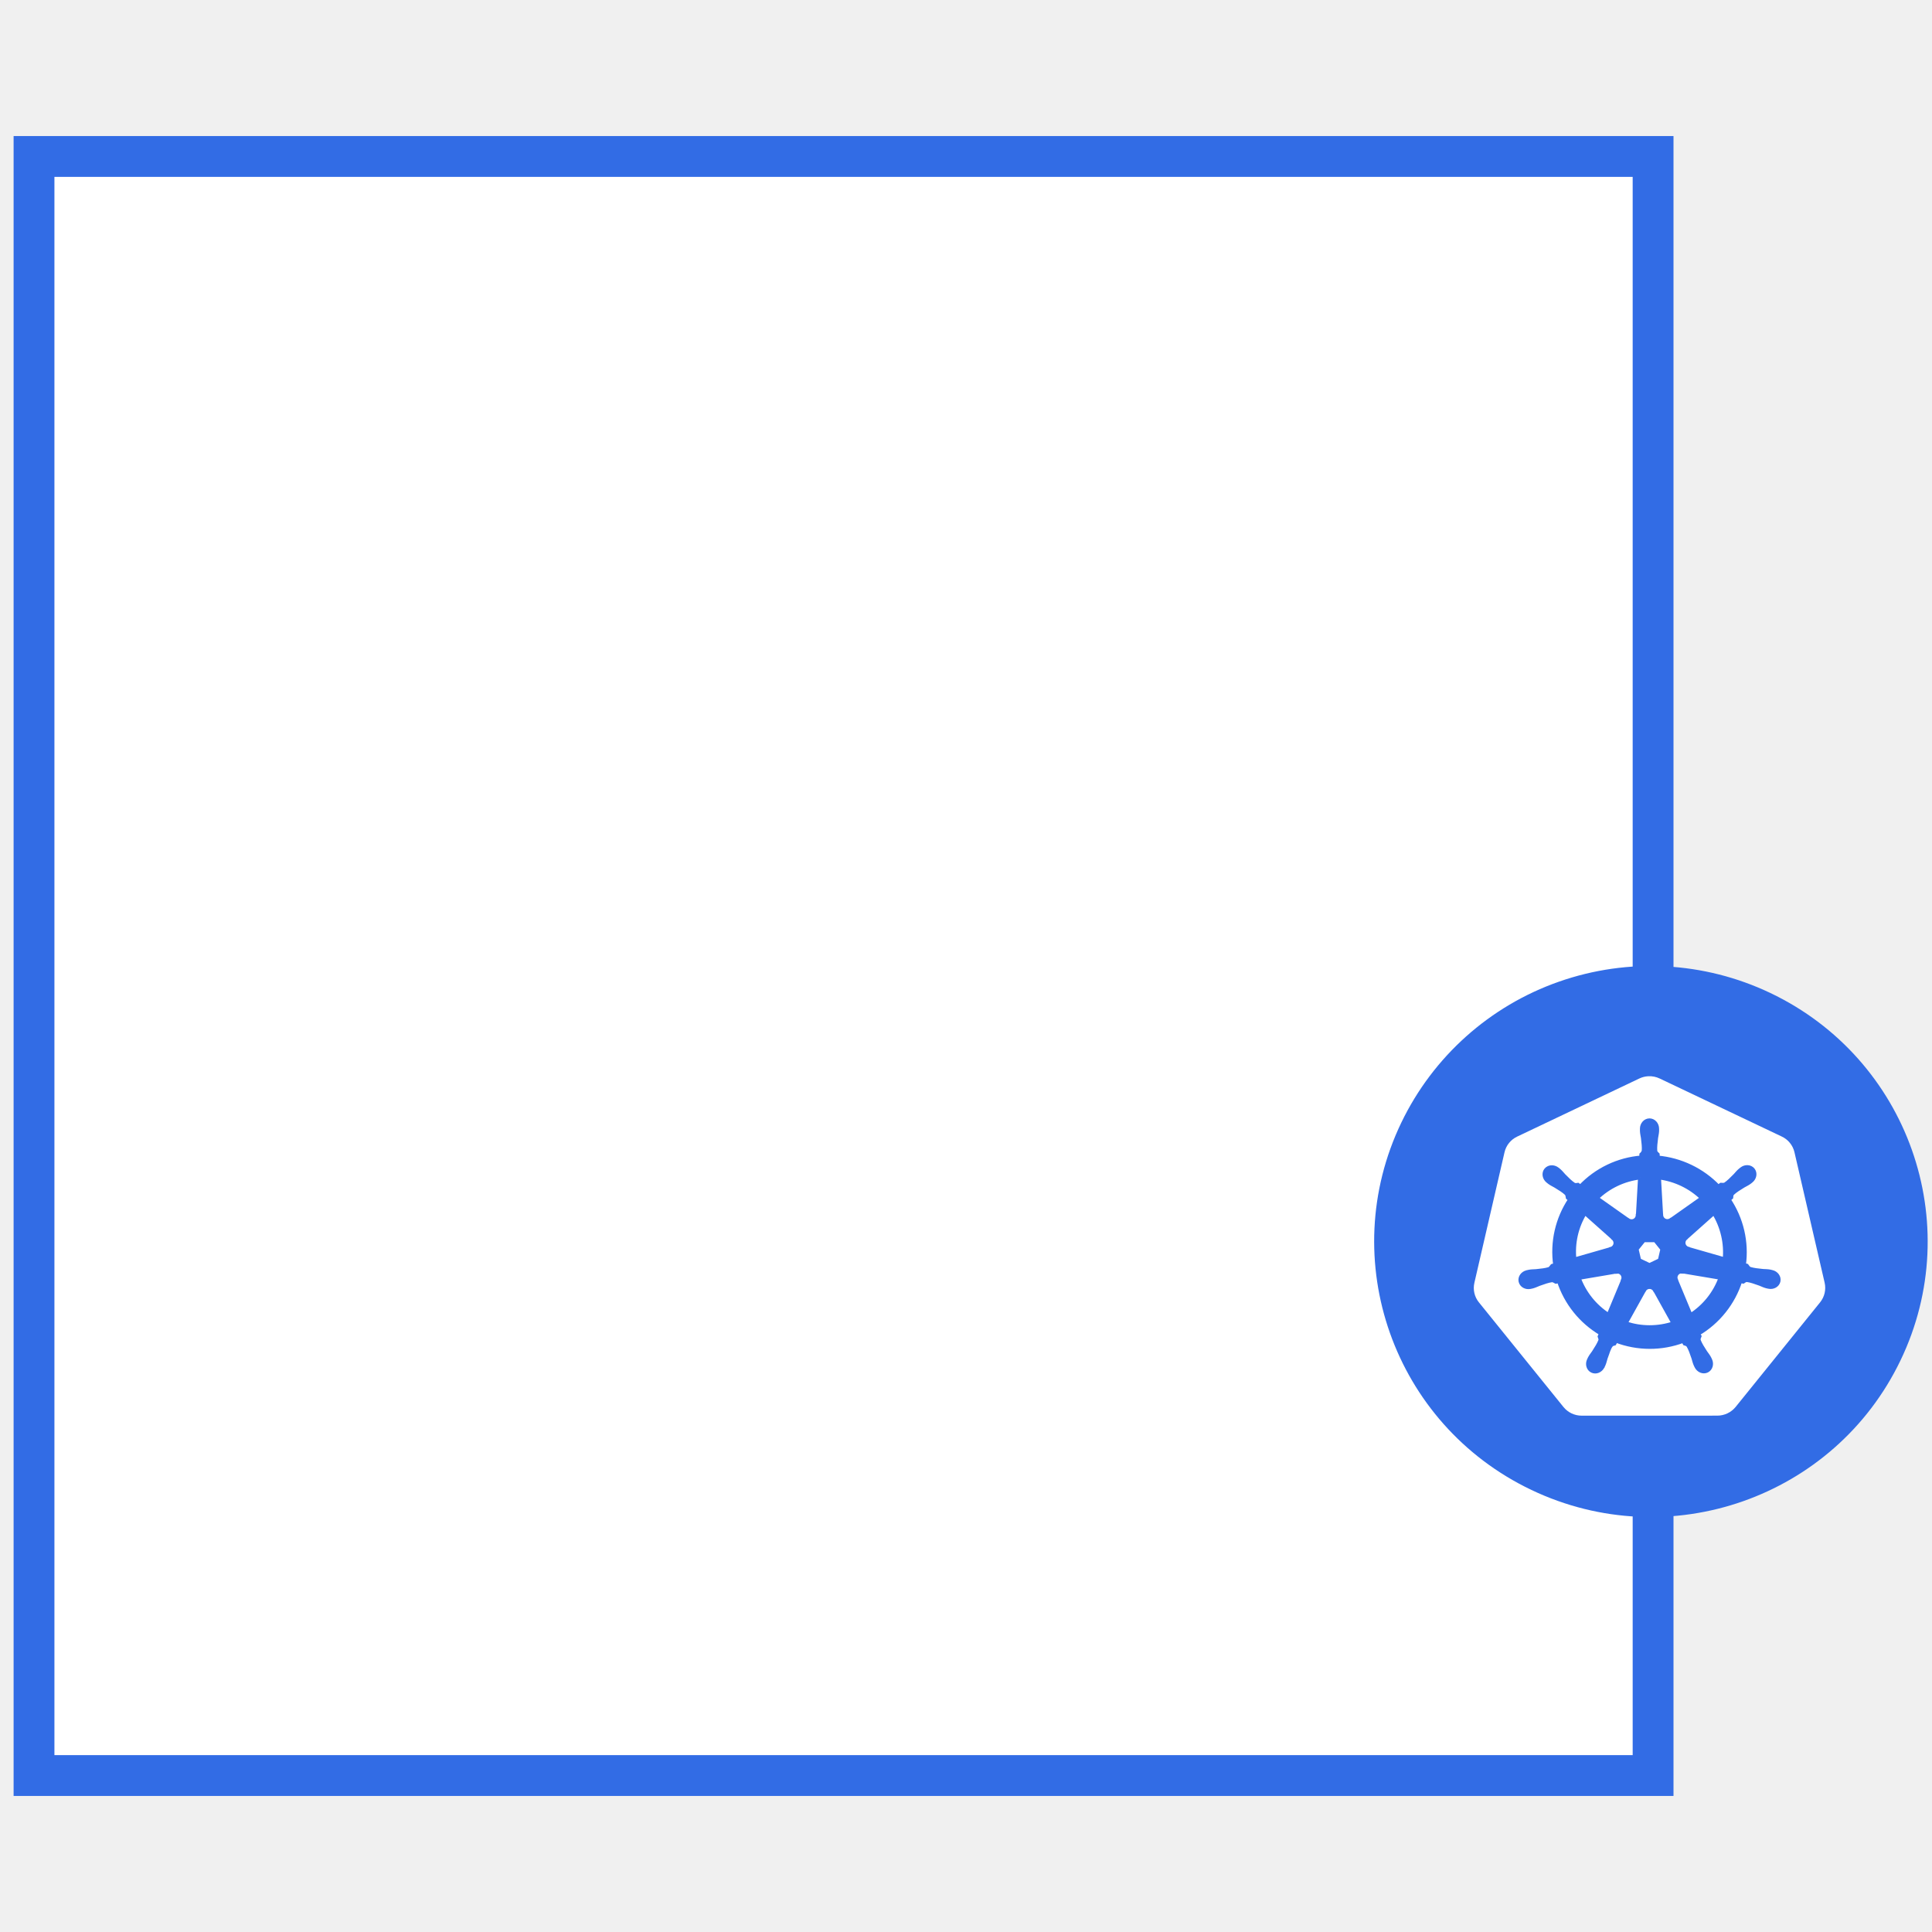
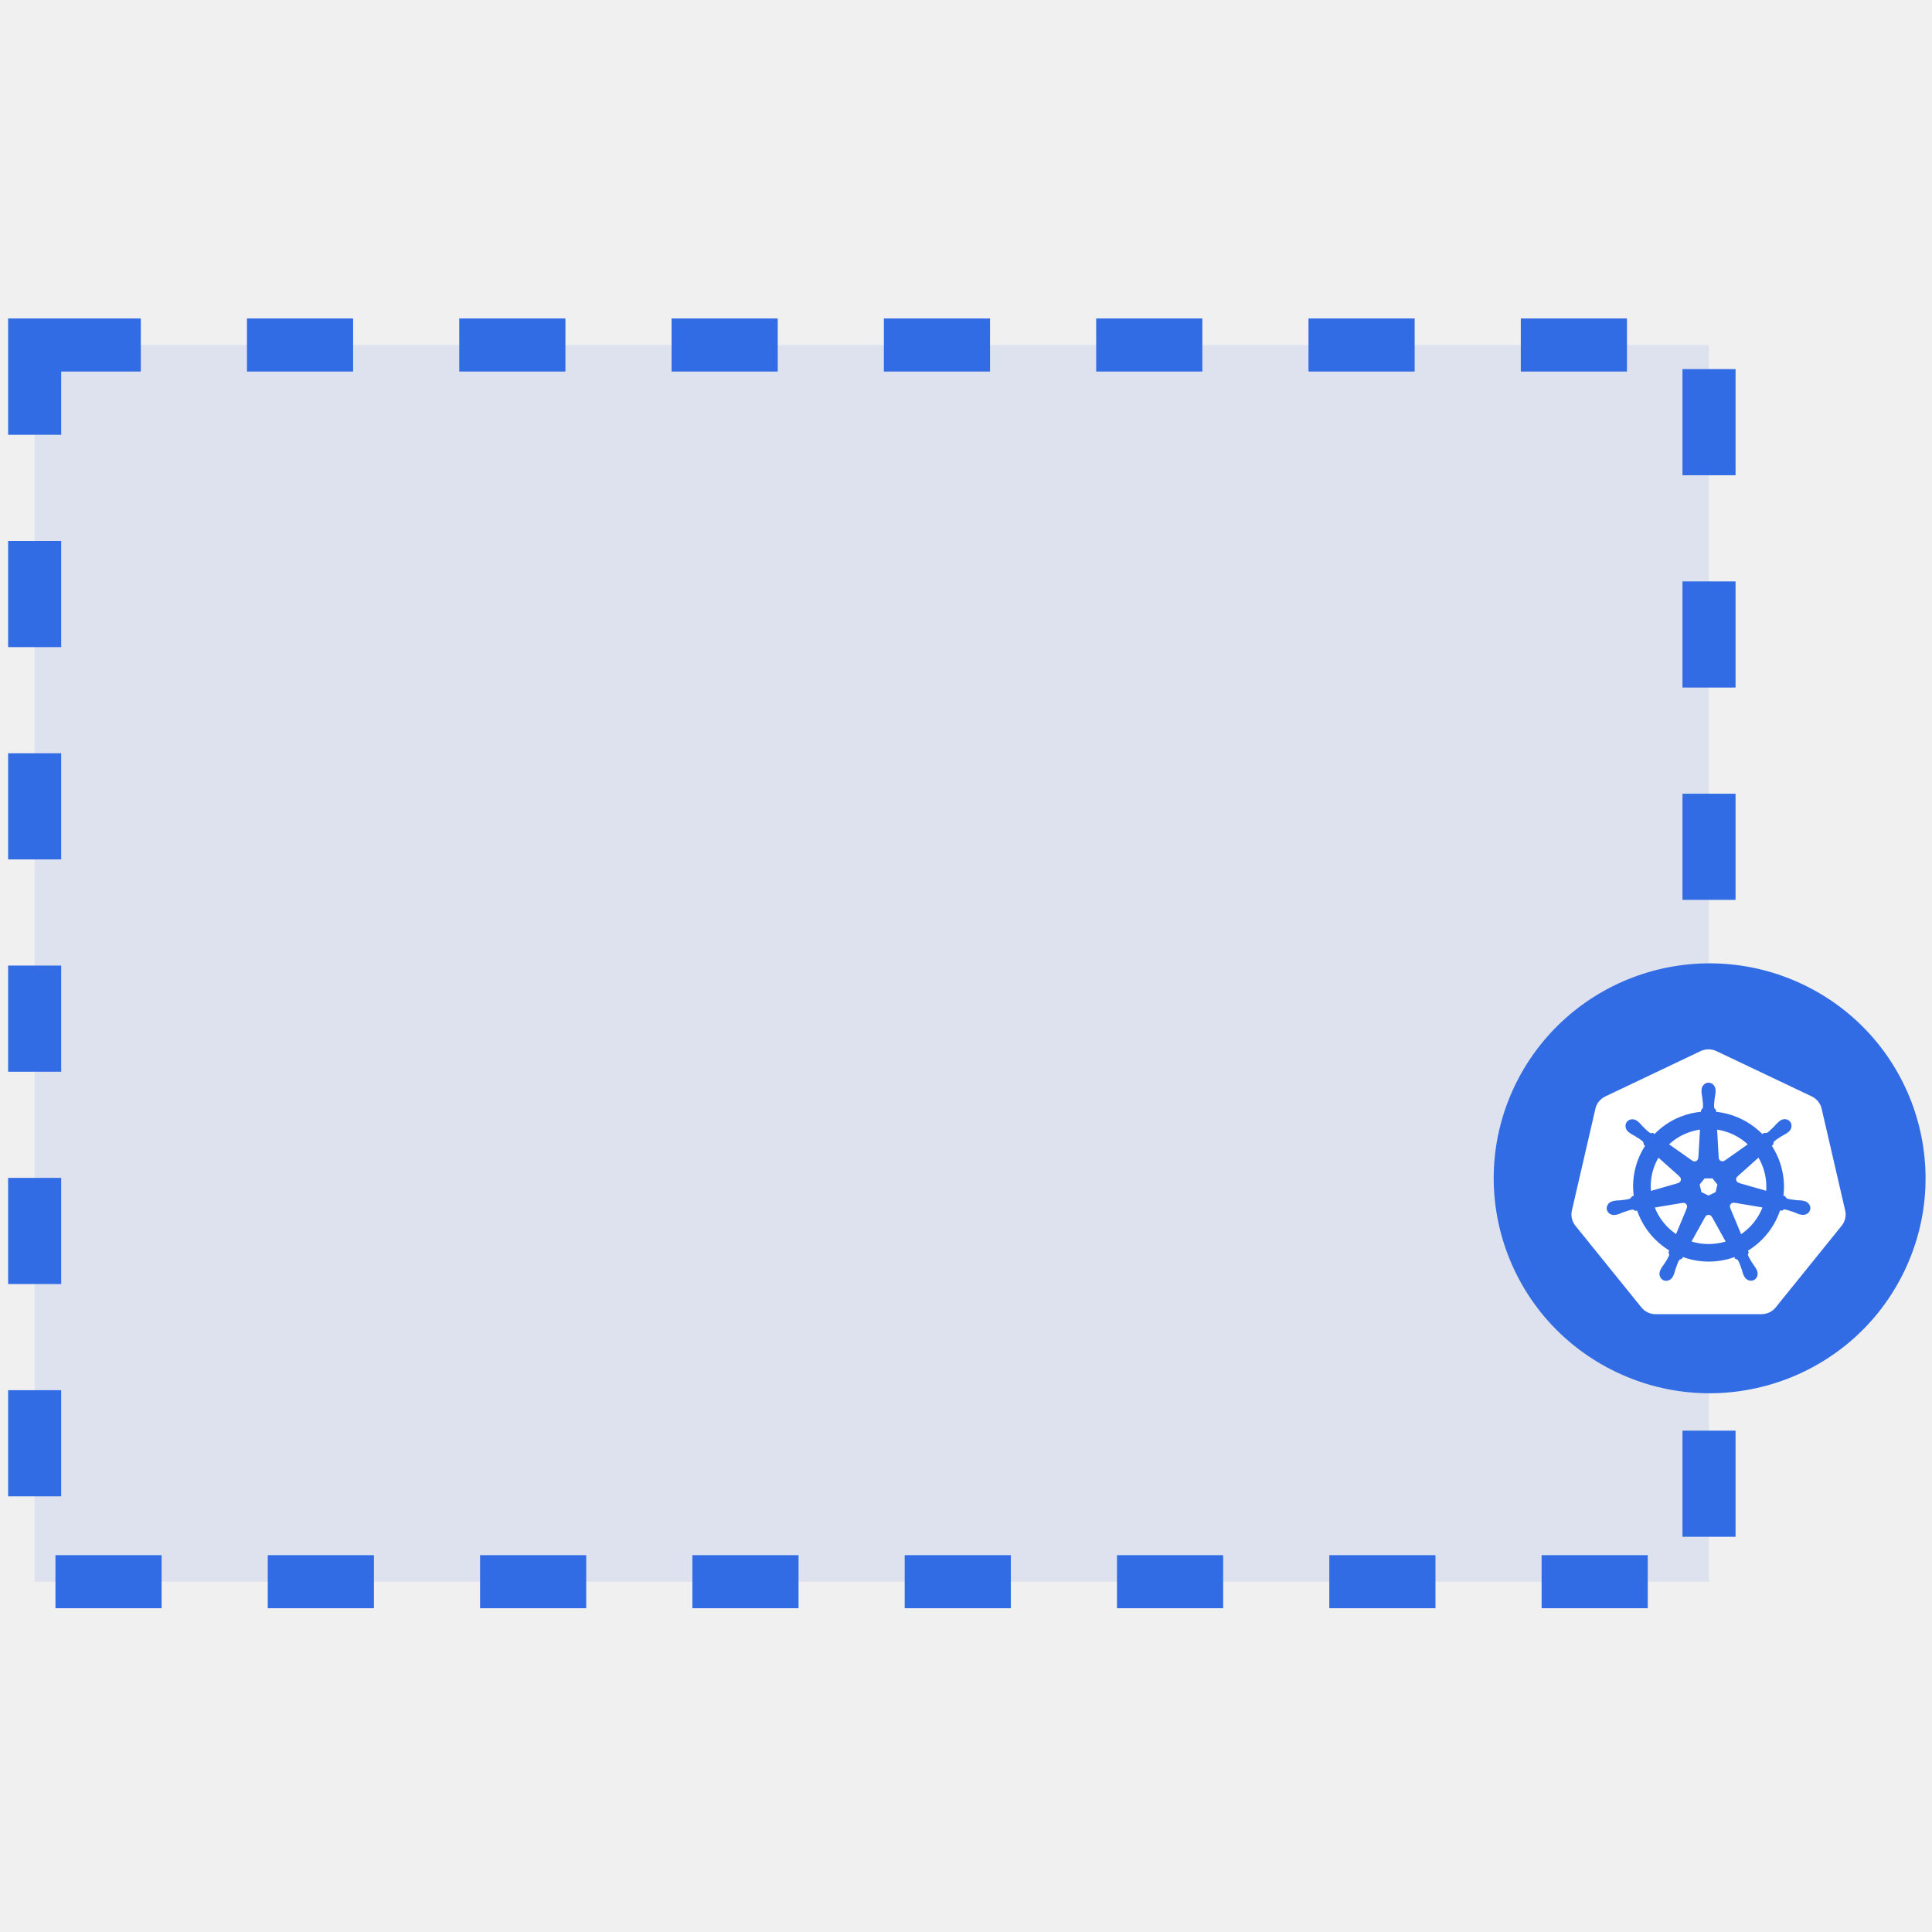
- <svg xmlns="http://www.w3.org/2000/svg" width="32" height="32" viewBox="0 0 426 372" fill="none">
-   <path fill="#fff" stroke="#326CE5" d="M7.5 7.5h357v357H7.5z" stroke-width="9" />
-   <path d="M337.68 301.53c-30.39 -14.484 -43.236 -50.757 -28.686 -81.015a60.918 60.918 0 0 1 34.746 -31.059 61.248 61.248 0 0 1 46.626 2.499c30.393 14.484 43.236 50.76 28.686 81.015 -14.55 30.261 -50.979 43.047 -81.372 28.56Z" fill="#326CE5" />
-   <path d="M363.444 210.306a5.208 5.208 0 0 0 -1.974 0.498l-26.94 12.813a5.079 5.079 0 0 0 -2.787 3.45l-6.645 28.785a5.034 5.034 0 0 0 0.99 4.305l18.648 23.079a5.151 5.151 0 0 0 4.026 1.914l29.904 -0.006a5.211 5.211 0 0 0 4.029 -1.911l18.639 -23.082a5.064 5.064 0 0 0 0.996 -4.305l-6.657 -28.785a5.079 5.079 0 0 0 -2.787 -3.45l-26.943 -12.807a5.214 5.214 0 0 0 -2.499 -0.498Z" fill="#fff" />
-   <path d="M363.711 220.101c-0.891 0 -1.611 0.801 -1.611 1.785l0.003 0.045c-0.003 0.132 -0.009 0.294 -0.003 0.411 0.021 0.57 0.144 1.002 0.219 1.527 0.135 1.119 0.249 2.049 0.18 2.91a1.746 1.746 0 0 1 -0.525 0.831l-0.036 0.681a20.763 20.763 0 0 0 -13.452 6.438 23.589 23.589 0 0 1 -0.582 -0.414c-0.288 0.039 -0.579 0.129 -0.957 -0.09 -0.723 -0.486 -1.38 -1.152 -2.175 -1.956 -0.363 -0.384 -0.627 -0.75 -1.062 -1.122 -0.099 -0.084 -0.249 -0.198 -0.357 -0.285a1.926 1.926 0 0 0 -1.125 -0.42 1.554 1.554 0 0 0 -1.284 0.564c-0.555 0.693 -0.378 1.752 0.396 2.367l0.024 0.018c0.108 0.084 0.237 0.195 0.336 0.267 0.459 0.336 0.879 0.51 1.335 0.78 0.966 0.591 1.764 1.08 2.397 1.674 0.249 0.264 0.291 0.726 0.324 0.93l0.519 0.456a20.706 20.706 0 0 0 -3.291 14.481l-0.675 0.198c-0.177 0.228 -0.429 0.588 -0.693 0.696 -0.831 0.258 -1.764 0.354 -2.892 0.471 -0.528 0.045 -0.984 0.018 -1.545 0.126 -0.123 0.021 -0.297 0.066 -0.432 0.099h-0.012l-0.024 0.009c-0.951 0.228 -1.563 1.098 -1.365 1.956 0.195 0.855 1.125 1.38 2.079 1.17h0.027l0.03 -0.012c0.132 -0.03 0.3 -0.06 0.417 -0.09 0.552 -0.15 0.951 -0.366 1.446 -0.555 1.068 -0.381 1.95 -0.699 2.811 -0.822 0.36 -0.03 0.738 0.222 0.927 0.327l0.705 -0.12a20.91 20.91 0 0 0 9.297 11.556l-0.291 0.702c0.105 0.27 0.222 0.639 0.141 0.906 -0.312 0.81 -0.849 1.662 -1.458 2.61 -0.297 0.441 -0.597 0.78 -0.864 1.284 -0.066 0.12 -0.147 0.306 -0.207 0.432 -0.414 0.885 -0.111 1.902 0.684 2.28 0.801 0.387 1.797 -0.018 2.226 -0.903l0.003 -0.003v-0.003c0.063 -0.126 0.15 -0.291 0.201 -0.408 0.228 -0.522 0.303 -0.969 0.465 -1.47 0.426 -1.071 0.66 -2.19 1.248 -2.886 0.162 -0.192 0.423 -0.264 0.696 -0.336l0.363 -0.66a20.925 20.925 0 0 0 14.883 0.039l0.342 0.615c0.279 0.09 0.579 0.138 0.825 0.498 0.438 0.75 0.741 1.632 1.107 2.7 0.159 0.504 0.24 0.951 0.468 1.47 0.051 0.12 0.138 0.288 0.198 0.414 0.432 0.885 1.428 1.29 2.229 0.909 0.798 -0.384 1.101 -1.398 0.687 -2.28 -0.063 -0.129 -0.147 -0.315 -0.21 -0.435 -0.267 -0.501 -0.57 -0.84 -0.864 -1.278 -0.612 -0.951 -1.119 -1.74 -1.431 -2.55 -0.132 -0.417 0.021 -0.675 0.123 -0.945 -0.06 -0.069 -0.189 -0.465 -0.267 -0.648a20.901 20.901 0 0 0 9.294 -11.64c0.21 0.03 0.573 0.093 0.69 0.12 0.243 -0.162 0.465 -0.369 0.903 -0.336 0.861 0.126 1.746 0.444 2.811 0.825 0.495 0.189 0.897 0.408 1.446 0.555 0.117 0.03 0.285 0.06 0.417 0.09 0.012 0 0.021 0.006 0.033 0.009l0.024 0.003c0.957 0.207 1.884 -0.315 2.082 -1.17 0.195 -0.858 -0.414 -1.728 -1.365 -1.956 -0.138 -0.03 -0.336 -0.087 -0.468 -0.111 -0.564 -0.105 -1.02 -0.081 -1.548 -0.123 -1.128 -0.12 -2.061 -0.213 -2.892 -0.474 -0.336 -0.132 -0.579 -0.531 -0.696 -0.696l-0.651 -0.189a20.772 20.772 0 0 0 -3.357 -14.448l0.57 -0.51c0.027 -0.288 0.003 -0.591 0.303 -0.909 0.636 -0.594 1.434 -1.083 2.4 -1.677 0.456 -0.27 0.879 -0.441 1.338 -0.78 0.105 -0.075 0.246 -0.195 0.357 -0.282 0.771 -0.615 0.951 -1.674 0.396 -2.37 -0.555 -0.69 -1.632 -0.756 -2.406 -0.141 -0.111 0.087 -0.258 0.198 -0.357 0.285 -0.435 0.369 -0.702 0.735 -1.065 1.119 -0.795 0.804 -1.452 1.476 -2.175 1.959 -0.312 0.18 -0.771 0.12 -0.978 0.108l-0.615 0.435a21.162 21.162 0 0 0 -13.383 -6.438c-0.015 -0.213 -0.033 -0.6 -0.039 -0.717 -0.21 -0.201 -0.462 -0.372 -0.528 -0.801 -0.069 -0.864 0.048 -1.794 0.183 -2.913 0.075 -0.525 0.201 -0.96 0.222 -1.527 0.003 -0.129 -0.003 -0.318 -0.003 -0.456 0 -0.984 -0.723 -1.785 -1.614 -1.785Zm-2.019 12.45 -0.48 8.424 -0.033 0.015a1.419 1.419 0 0 1 -2.256 1.086l-0.015 0.006 -6.936 -4.896a16.644 16.644 0 0 1 9.72 -4.632Zm4.041 0a16.809 16.809 0 0 1 9.663 4.638l-6.891 4.866 -0.024 -0.012a1.428 1.428 0 0 1 -2.262 -1.08l-0.006 -0.003 -0.48 -8.406Zm-16.275 7.782 6.333 5.64 -0.009 0.03a1.41 1.41 0 0 1 -0.558 2.433l-0.006 0.03 -8.118 2.331a16.476 16.476 0 0 1 2.358 -10.464Zm28.461 0a16.719 16.719 0 0 1 2.43 10.437l-8.16 -2.34 -0.006 -0.033a1.416 1.416 0 0 1 -0.558 -2.433l-0.003 -0.018 6.297 -5.61Zm-15.507 6.072h2.595l1.611 2.01 -0.579 2.502 -2.328 1.113 -2.337 -1.116 -0.579 -2.505 1.617 -2.004Zm8.316 6.87a1.428 1.428 0 0 1 0.33 0.021l0.012 -0.015 8.397 1.41a16.563 16.563 0 0 1 -6.723 8.409l-3.258 -7.836 0.009 -0.015a1.416 1.416 0 0 1 1.233 -1.977Zm-14.1 0.03a1.428 1.428 0 0 1 1.365 1.104 1.386 1.386 0 0 1 -0.081 0.87l0.024 0.03 -3.225 7.761a16.629 16.629 0 0 1 -6.699 -8.349l8.322 -1.407 0.015 0.018a1.437 1.437 0 0 1 0.279 -0.024Zm7.032 3.402a1.419 1.419 0 0 1 1.302 0.744h0.03l4.104 7.38a16.743 16.743 0 0 1 -10.74 -0.012l4.095 -7.365h0.006a1.422 1.422 0 0 1 1.203 -0.75Z" fill="#326CE5" stroke="#326CE5" stroke-width="1" />
+ <svg xmlns="http://www.w3.org/2000/svg" width="32" height="32" viewBox="0 0 182 122" fill="none">
+   <rect x="3.264" y="2.5" width="157.73" height="116.5" fill="#326CE5" fill-opacity="0.1" stroke="#326CE5" stroke-width="5" stroke-dasharray="10 10" />
+   <path fill-rule="evenodd" clip-rule="evenodd" d="M152.272 99.26C142.141 94.432 137.86 82.341 142.71 72.255C145.039 67.411 149.205 63.687 154.292 61.902C159.378 60.116 164.969 60.416 169.834 62.735C179.965 67.563 184.246 79.654 179.396 89.74C174.546 99.827 162.402 104.089 152.272 99.26Z" fill="#326CE5" />
+   <path d="M160.86 68.852C160.631 68.864 160.408 68.92 160.202 69.018L151.222 73.289C150.99 73.4 150.785 73.561 150.624 73.76C150.464 73.959 150.35 74.191 150.293 74.44L148.077 84.034C148.026 84.255 148.021 84.484 148.061 84.707C148.101 84.931 148.186 85.144 148.311 85.334C148.341 85.381 148.373 85.426 148.408 85.469L154.624 93.162C154.785 93.362 154.989 93.522 155.221 93.633C155.454 93.743 155.708 93.8 155.966 93.8L165.934 93.798C166.192 93.798 166.446 93.741 166.679 93.631C166.911 93.521 167.115 93.36 167.276 93.161L173.489 85.467C173.65 85.268 173.764 85.035 173.821 84.787C173.879 84.538 173.879 84.28 173.821 84.032L171.603 74.437C171.545 74.189 171.432 73.957 171.271 73.757C171.11 73.558 170.906 73.398 170.673 73.287L161.692 69.018C161.433 68.895 161.147 68.838 160.86 68.852Z" fill="white" />
+   <path d="M160.949 72.117C160.652 72.117 160.411 72.384 160.411 72.712C160.411 72.717 160.412 72.722 160.412 72.727C160.412 72.771 160.41 72.825 160.411 72.864C160.418 73.053 160.46 73.198 160.485 73.373C160.53 73.746 160.568 74.056 160.544 74.343C160.522 74.452 160.441 74.551 160.37 74.62L160.357 74.847C160.035 74.873 159.71 74.922 159.386 74.995C157.99 75.311 156.789 76.026 155.874 76.993C155.814 76.952 155.71 76.878 155.68 76.855C155.584 76.868 155.487 76.898 155.36 76.824C155.12 76.663 154.901 76.441 154.636 76.173C154.514 76.044 154.426 75.922 154.282 75.799C154.249 75.771 154.199 75.733 154.162 75.704C154.05 75.614 153.917 75.568 153.788 75.563C153.623 75.558 153.464 75.622 153.36 75.752C153.175 75.983 153.234 76.336 153.492 76.541C153.494 76.543 153.497 76.545 153.5 76.547C153.535 76.575 153.579 76.612 153.611 76.636C153.764 76.748 153.904 76.806 154.057 76.895C154.378 77.093 154.645 77.257 154.856 77.454C154.939 77.542 154.953 77.696 154.964 77.763L155.136 77.916C154.214 79.298 153.787 81.004 154.04 82.743L153.815 82.808C153.755 82.885 153.671 83.005 153.584 83.041C153.307 83.127 152.996 83.159 152.62 83.198C152.444 83.213 152.291 83.204 152.104 83.24C152.063 83.247 152.006 83.262 151.961 83.273C151.959 83.273 151.958 83.273 151.956 83.274C151.954 83.274 151.951 83.276 151.948 83.276C151.631 83.352 151.428 83.642 151.493 83.928C151.559 84.213 151.868 84.387 152.187 84.319C152.189 84.318 152.193 84.318 152.195 84.318C152.199 84.317 152.202 84.315 152.206 84.314C152.25 84.305 152.306 84.294 152.344 84.283C152.528 84.234 152.662 84.162 152.827 84.099C153.182 83.972 153.477 83.866 153.764 83.825C153.884 83.816 154.01 83.898 154.073 83.933L154.307 83.894C154.846 85.558 155.976 86.903 157.407 87.746L157.309 87.98C157.344 88.07 157.383 88.193 157.357 88.282C157.253 88.552 157.074 88.836 156.871 89.153C156.772 89.299 156.671 89.413 156.582 89.58C156.561 89.621 156.534 89.682 156.513 89.724C156.375 90.019 156.477 90.358 156.742 90.485C157.009 90.613 157.34 90.478 157.484 90.183C157.484 90.183 157.485 90.182 157.485 90.182C157.485 90.181 157.485 90.181 157.485 90.181C157.505 90.139 157.534 90.084 157.552 90.044C157.628 89.871 157.653 89.722 157.707 89.554C157.849 89.198 157.927 88.825 158.123 88.593C158.176 88.529 158.264 88.505 158.354 88.481L158.476 88.261C159.723 88.738 161.119 88.865 162.514 88.55C162.832 88.478 163.139 88.385 163.436 88.274C163.471 88.334 163.534 88.45 163.551 88.479C163.643 88.509 163.744 88.525 163.826 88.645C163.972 88.894 164.072 89.189 164.194 89.545C164.248 89.713 164.274 89.862 164.35 90.035C164.368 90.075 164.397 90.131 164.417 90.173C164.56 90.468 164.893 90.604 165.16 90.476C165.425 90.348 165.527 90.01 165.389 89.715C165.368 89.673 165.34 89.611 165.319 89.571C165.23 89.404 165.129 89.291 165.03 89.145C164.827 88.828 164.658 88.565 164.554 88.295C164.51 88.156 164.561 88.07 164.595 87.98C164.575 87.957 164.531 87.825 164.506 87.764C165.992 86.89 167.089 85.495 167.604 83.883C167.674 83.894 167.795 83.915 167.834 83.923C167.915 83.87 167.989 83.801 168.135 83.812C168.422 83.854 168.716 83.96 169.072 84.087C169.237 84.15 169.37 84.223 169.554 84.272C169.593 84.282 169.649 84.292 169.693 84.302C169.697 84.303 169.7 84.304 169.703 84.305C169.706 84.306 169.709 84.306 169.712 84.306C170.03 84.375 170.34 84.201 170.405 83.915C170.471 83.63 170.267 83.34 169.95 83.264C169.904 83.253 169.839 83.235 169.794 83.227C169.607 83.192 169.455 83.2 169.279 83.186C168.903 83.147 168.592 83.115 168.315 83.028C168.202 82.984 168.122 82.851 168.083 82.796L167.866 82.733C167.978 81.922 167.948 81.079 167.753 80.235C167.557 79.383 167.209 78.604 166.746 77.917C166.802 77.867 166.907 77.774 166.937 77.747C166.946 77.651 166.938 77.55 167.038 77.444C167.249 77.246 167.516 77.083 167.837 76.885C167.99 76.796 168.131 76.738 168.284 76.626C168.319 76.6 168.366 76.56 168.402 76.531C168.66 76.326 168.719 75.973 168.534 75.742C168.349 75.511 167.991 75.489 167.733 75.694C167.696 75.723 167.646 75.76 167.613 75.789C167.469 75.912 167.38 76.034 167.258 76.162C166.993 76.43 166.774 76.654 166.534 76.815C166.429 76.876 166.277 76.855 166.208 76.851L166.003 76.996C164.837 75.779 163.25 75.001 161.541 74.85C161.537 74.779 161.53 74.65 161.529 74.611C161.459 74.544 161.374 74.487 161.353 74.343C161.33 74.056 161.369 73.746 161.414 73.373C161.439 73.198 161.48 73.053 161.487 72.864C161.489 72.821 161.486 72.758 161.486 72.712C161.486 72.384 161.246 72.117 160.949 72.117H160.949ZM160.276 76.268L160.116 79.075L160.105 79.08C160.094 79.331 159.886 79.532 159.631 79.532C159.527 79.532 159.431 79.498 159.352 79.442L159.348 79.444L157.036 77.812C157.746 77.117 158.655 76.603 159.703 76.366C159.894 76.323 160.085 76.291 160.276 76.268ZM161.623 76.268C162.846 76.417 163.977 76.969 164.843 77.813L162.546 79.435L162.538 79.431C162.334 79.579 162.047 79.543 161.888 79.344C161.823 79.263 161.789 79.168 161.785 79.071L161.783 79.07L161.623 76.268ZM156.198 78.861L158.308 80.74L158.306 80.752C158.497 80.917 158.525 81.203 158.366 81.401C158.301 81.482 158.214 81.537 158.12 81.562L158.118 81.572L155.412 82.349C155.274 81.095 155.571 79.877 156.198 78.861ZM165.685 78.862C165.999 79.368 166.236 79.933 166.378 80.546C166.517 81.151 166.552 81.756 166.495 82.34L163.775 81.56L163.773 81.549C163.529 81.482 163.38 81.236 163.436 80.988C163.46 80.887 163.514 80.801 163.587 80.738L163.586 80.732L165.685 78.862H165.685ZM160.516 80.885H161.381L161.918 81.554L161.725 82.389L160.949 82.76L160.17 82.388L159.977 81.553L160.516 80.885ZM163.288 83.174C163.325 83.172 163.362 83.176 163.397 83.182L163.402 83.177L166.201 83.648C165.791 84.793 165.007 85.786 163.96 86.45L162.874 83.838L162.877 83.833C162.777 83.602 162.877 83.331 163.107 83.221C163.165 83.193 163.227 83.177 163.288 83.174H163.288ZM158.588 83.186C158.801 83.189 158.993 83.336 159.042 83.553C159.066 83.654 159.054 83.754 159.016 83.843L159.024 83.853L157.949 86.44C156.944 85.798 156.143 84.836 155.715 83.657L158.49 83.188L158.494 83.194C158.526 83.188 158.557 83.185 158.588 83.186V83.186ZM160.932 84.319C161.006 84.316 161.081 84.331 161.153 84.366C161.247 84.411 161.32 84.482 161.366 84.567H161.376L162.744 87.027C162.566 87.087 162.384 87.137 162.197 87.179C161.151 87.416 160.108 87.344 159.164 87.024L160.528 84.568H160.531C160.613 84.416 160.768 84.325 160.932 84.319Z" fill="#326CE5" stroke="#326CE5" stroke-width="0.25" />
</svg>
